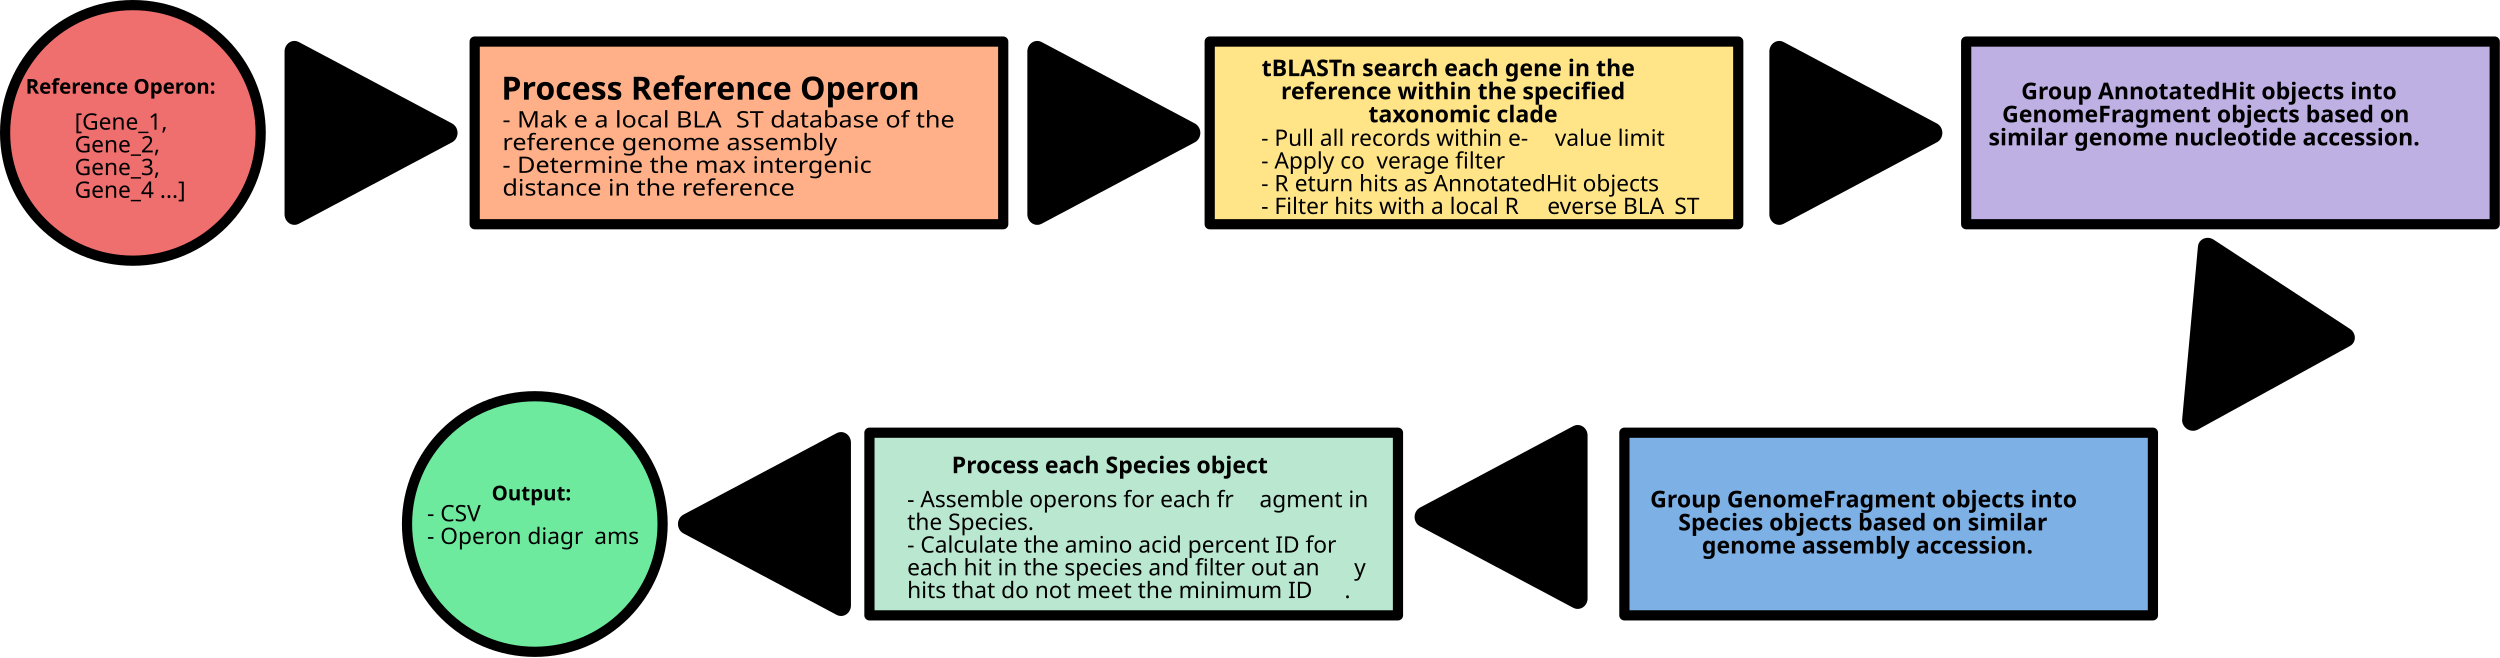
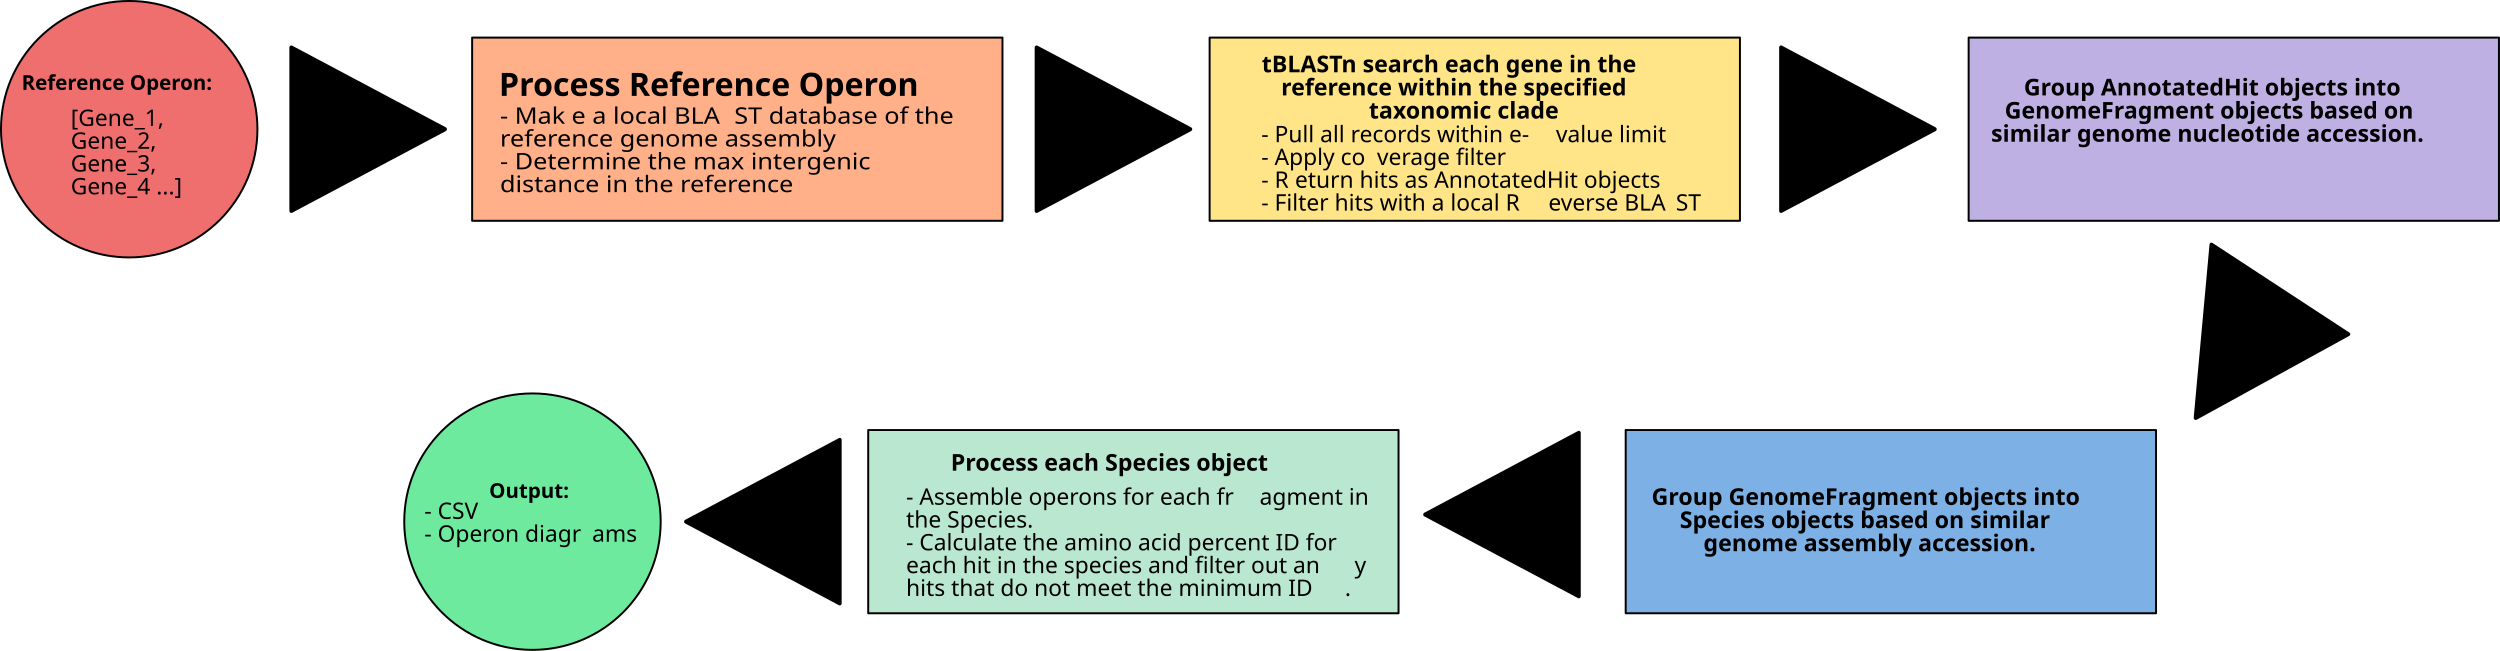
- <svg xmlns="http://www.w3.org/2000/svg" width="100%" height="100%" viewBox="0 0 11567 3040" version="1.1" xml:space="preserve" style="fill-rule:evenodd;clip-rule:evenodd;stroke-linecap:round;stroke-linejoin:round;stroke-miterlimit:1.5;">
-   <g transform="matrix(1.33333,0,0,1.33333,-976.849,-6860.8)">
-     <g transform="matrix(0.695612,0,0,0.695612,532.471,2006.49)">
-       <circle cx="950.713" cy="5175.7" r="637.5" style="fill:rgb(226,0,0);fill-opacity:0.57;stroke:black;stroke-width:50.91px;" />
+ <svg xmlns="http://www.w3.org/2000/svg" width="100%" height="100%" viewBox="0 0 59809 15572" version="1.1" xml:space="preserve" style="fill-rule:evenodd;clip-rule:evenodd;stroke-linecap:round;stroke-linejoin:round;stroke-miterlimit:1.5;">
+   <g transform="matrix(1.33333,0,0,1.33333,-60976.8,-66860.8)">
+     <g transform="matrix(3.60886,0,0,3.60886,44620,33785.6)">
+       <circle cx="950.713" cy="5175.7" r="637.5" style="fill:rgb(226,0,0);fill-opacity:0.57;stroke:black;stroke-width:9.81px;" />
    </g>
-     <g transform="matrix(0.695612,0,0,0.695612,1927.15,3363.76)">
-       <circle cx="950.713" cy="5175.7" r="637.5" style="fill:rgb(0,218,84);fill-opacity:0.57;stroke:black;stroke-width:50.91px;" />
+     <g transform="matrix(3.60886,0,0,3.60886,51855.6,40827.2)">
+       <circle cx="950.713" cy="5175.7" r="637.5" style="fill:rgb(0,218,84);fill-opacity:0.57;stroke:black;stroke-width:9.81px;" />
    </g>
-     <g transform="matrix(1.41829,0,0,1.41829,37.5349,4986.28)">
+     <g transform="matrix(7.35817,0,0,7.35817,42052.3,49244.9)">
      <text x="552.871px" y="341.557px" style="font-family:'Verdana-Bold', 'Verdana', sans-serif;font-weight:700;font-size:50px;">Reference Operon:</text>
    </g>
-     <g transform="matrix(1.41829,0,0,1.41829,1654.42,6397.52)">
+     <g transform="matrix(7.35817,0,0,7.35817,50440.7,56566.5)">
      <text x="552.871px" y="341.557px" style="font-family:'Verdana-Bold', 'Verdana', sans-serif;font-weight:700;font-size:50px;">Output:</text>
    </g>
-     <g transform="matrix(1.57678,0,0,1.57678,119.879,5056.96)">
+     <g transform="matrix(8.18041,0,0,8.18041,42479.5,49611.5)">
      <text x="552.871px" y="341.557px" style="font-family:'Verdana', sans-serif;font-size:50px;">[Gene_1,</text>
      <text x="552.871px" y="391.557px" style="font-family:'Verdana', sans-serif;font-size:50px;">Gene_2,</text>
      <text x="552.871px" y="441.557px" style="font-family:'Verdana', sans-serif;font-size:50px;">Gene_3,</text>
      <text x="552.871px" y="491.557px" style="font-family:'Verdana', sans-serif;font-size:50px;">Gene_4 ...]</text>
    </g>
-     <g transform="matrix(1.57678,0,0,1.57678,1342.71,6416.02)">
+     <g transform="matrix(8.18041,0,0,8.18041,48823.6,56662.4)">
      <text x="552.871px" y="341.557px" style="font-family:'Verdana', sans-serif;font-size:50px;">- CSV</text>
      <text x="552.871px" y="391.557px" style="font-family:'Verdana', sans-serif;font-size:50px;">- Operon diagr<tspan x="920.864px 950.893px " y="391.557px 391.557px ">am</tspan>s</text>
    </g>
-     <g transform="matrix(6.03585e-17,0.985729,-0.927116,5.67695e-17,7307.72,3340.63)">
-       <path d="M2298.94,5416.48L2585.66,5989.91L2012.23,5989.91L2298.94,5416.48Z" style="stroke:black;stroke-width:74.03px;" />
+     <g transform="matrix(3.13142e-16,5.114,-4.80991,2.94522e-16,79770.3,40707.2)">
+       <path d="M2298.94,5416.48L2585.66,5989.91L2012.23,5989.91L2298.94,5416.48Z" style="stroke:black;stroke-width:14.27px;" />
    </g>
-     <g transform="matrix(6.03585e-17,0.985729,-0.927116,5.67695e-17,9885.31,3340.63)">
-       <path d="M2298.94,5416.48L2585.66,5989.91L2012.23,5989.91L2298.94,5416.48Z" style="stroke:black;stroke-width:74.03px;" />
+     <g transform="matrix(3.13142e-16,5.114,-4.80991,2.94522e-16,93142.9,40707.2)">
+       <path d="M2298.94,5416.48L2585.66,5989.91L2012.23,5989.91L2298.94,5416.48Z" style="stroke:black;stroke-width:14.27px;" />
    </g>
-     <g transform="matrix(6.03585e-17,0.985729,-0.927116,5.67695e-17,12460.2,3340.63)">
-       <path d="M2298.94,5416.48L2585.66,5989.91L2012.23,5989.91L2298.94,5416.48Z" style="stroke:black;stroke-width:74.03px;" />
+     <g transform="matrix(3.13142e-16,5.114,-4.80991,2.94522e-16,106501,40707.2)">
+       <path d="M2298.94,5416.48L2585.66,5989.91L2012.23,5989.91L2298.94,5416.48Z" style="stroke:black;stroke-width:14.27px;" />
    </g>
-     <g transform="matrix(6.03585e-17,-0.985729,0.927116,5.67695e-17,654.017,9205.64)">
-       <path d="M2298.94,5416.48L2585.66,5989.91L2012.23,5989.91L2298.94,5416.48Z" style="stroke:black;stroke-width:74.03px;" />
+     <g transform="matrix(3.13142e-16,-5.114,4.80991,2.94522e-16,45250.6,71135.1)">
+       <path d="M2298.94,5416.48L2585.66,5989.91L2012.23,5989.91L2298.94,5416.48Z" style="stroke:black;stroke-width:14.27px;" />
    </g>
-     <g transform="matrix(6.03585e-17,-0.985729,0.927116,5.67695e-17,-1902.15,9230.17)">
-       <path d="M2298.94,5416.48L2585.66,5989.91L2012.23,5989.91L2298.94,5416.48Z" style="stroke:black;stroke-width:74.03px;" />
+     <g transform="matrix(3.13142e-16,-5.114,4.80991,2.94522e-16,31989.1,71262.3)">
+       <path d="M2298.94,5416.48L2585.66,5989.91L2012.23,5989.91L2298.94,5416.48Z" style="stroke:black;stroke-width:14.27px;" />
    </g>
-     <g transform="matrix(-0.824675,-0.539975,0.507867,-0.775638,7485.71,12048.1)">
-       <path d="M2298.94,5416.48L2585.66,5989.91L2012.23,5989.91L2298.94,5416.48Z" style="stroke:black;stroke-width:74.03px;" />
+     <g transform="matrix(-4.27845,-2.80141,2.63484,-4.02404,80693.7,85881.9)">
+       <path d="M2298.94,5416.48L2585.66,5989.91L2012.23,5989.91L2298.94,5416.48Z" style="stroke:black;stroke-width:14.27px;" />
    </g>
-     <g transform="matrix(1,0,0,1,2426.2,-126.585)">
-       <rect x="2504.21" y="5416.48" width="1834.12" height="633.735" style="fill:rgb(255,229,136);stroke:black;stroke-width:35.42px;" />
+     <g transform="matrix(5.18804,0,0,5.18804,54444.7,22719.1)">
+       <rect x="2504.21" y="5416.48" width="1834.12" height="633.735" style="fill:rgb(255,229,136);stroke:black;stroke-width:6.83px;" />
    </g>
-     <g transform="matrix(1,0,0,1,1245.44,1230.69)">
-       <rect x="2504.21" y="5416.48" width="1834.12" height="633.735" style="fill:rgb(186,231,207);stroke:black;stroke-width:35.42px;" />
+     <g transform="matrix(5.18804,0,0,5.18804,48318.9,29760.7)">
+       <rect x="2504.21" y="5416.48" width="1834.12" height="633.735" style="fill:rgb(186,231,207);stroke:black;stroke-width:6.83px;" />
    </g>
-     <g transform="matrix(1,0,0,1,5051.24,-126.585)">
-       <rect x="2504.21" y="5416.48" width="1834.12" height="633.735" style="fill:rgb(191,176,228);stroke:black;stroke-width:35.42px;" />
+     <g transform="matrix(5.18804,0,0,5.18804,68063.5,22719.1)">
+       <rect x="2504.21" y="5416.48" width="1834.12" height="633.735" style="fill:rgb(191,176,228);stroke:black;stroke-width:6.83px;" />
    </g>
-     <g transform="matrix(1,0,0,1,3865.18,1230.69)">
-       <rect x="2504.21" y="5416.48" width="1834.12" height="633.735" style="fill:rgb(125,176,228);stroke:black;stroke-width:35.42px;" />
+     <g transform="matrix(5.18804,0,0,5.18804,61910.2,29760.7)">
+       <rect x="2504.21" y="5416.48" width="1834.12" height="633.735" style="fill:rgb(125,176,228);stroke:black;stroke-width:6.83px;" />
    </g>
-     <g transform="matrix(1,0,0,1,-124.387,-126.585)">
-       <rect x="2504.21" y="5416.48" width="1834.12" height="633.735" style="fill:rgb(255,176,136);stroke:black;stroke-width:35.42px;" />
+     <g transform="matrix(5.18804,0,0,5.18804,41212.2,22719.1)">
+       <rect x="2504.21" y="5416.48" width="1834.12" height="633.735" style="fill:rgb(255,176,136);stroke:black;stroke-width:6.83px;" />
    </g>
-     <g transform="matrix(1.60117,0,0,1.60117,4125.79,4862.98)">
+     <g transform="matrix(8.30694,0,0,8.30694,63262.3,48605.2)">
      <text x="615.102px" y="341.557px" style="font-family:'Verdana-Bold', 'Verdana', sans-serif;font-weight:700;font-size:50px;">tBLASTn search each gene in the</text>
      <text x="656.96px" y="391.557px" style="font-family:'Verdana-Bold', 'Verdana', sans-serif;font-weight:700;font-size:50px;">reference within the speciﬁed</text>
      <text x="846.523px" y="441.557px" style="font-family:'Verdana-Bold', 'Verdana', sans-serif;font-weight:700;font-size:50px;">taxonomic clade</text>
    </g>
-     <g transform="matrix(1.60117,0,0,1.60117,6751.75,4943.04)">
+     <g transform="matrix(8.30694,0,0,8.30694,76885.9,49020.5)">
      <text x="621.194px" y="341.557px" style="font-family:'Verdana-Bold', 'Verdana', sans-serif;font-weight:700;font-size:50px;">Group AnnotatedHit objects into</text>
      <text x="579.788px" y="391.557px" style="font-family:'Verdana-Bold', 'Verdana', sans-serif;font-weight:700;font-size:50px;">GenomeFragment objects based on</text>
      <text x="550.381px" y="441.557px" style="font-family:'Verdana-Bold', 'Verdana', sans-serif;font-weight:700;font-size:50px;">similar genome nucleotide accession.</text>
    </g>
-     <g transform="matrix(1.60117,0,0,1.60117,5565.69,6359.23)">
+     <g transform="matrix(8.30694,0,0,8.30694,70732.5,56367.8)">
      <text x="557.79px" y="341.557px" style="font-family:'Verdana-Bold', 'Verdana', sans-serif;font-weight:700;font-size:50px;">Group GenomeFragment objects into</text>
      <text x="618.691px" y="391.557px" style="font-family:'Verdana-Bold', 'Verdana', sans-serif;font-weight:700;font-size:50px;">Species objects based on similar</text>
      <text x="669.912px" y="441.557px" style="font-family:'Verdana-Bold', 'Verdana', sans-serif;font-weight:700;font-size:50px;">genome assembly accession.</text>
    </g>
-     <g transform="matrix(1.60117,0,0,1.60117,2943.94,6240.82)">
+     <g transform="matrix(8.30694,0,0,8.30694,57130.8,55753.5)">
      <text x="681.472px" y="341.557px" style="font-family:'Verdana-Bold', 'Verdana', sans-serif;font-weight:700;font-size:50px;">Process each Species object</text>
    </g>
-     <g transform="matrix(2.22506,0,0,2.22506,902.464,4731.56)">
+     <g transform="matrix(11.5437,0,0,11.5437,46539.5,47923.4)">
      <text x="705.581px" y="341.557px" style="font-family:'Verdana-Bold', 'Verdana', sans-serif;font-weight:700;font-size:50px;">Process Reference Operon</text>
    </g>
-     <g transform="matrix(1.57678,0,0,1.57678,4237.3,5113.12)">
+     <g transform="matrix(8.18041,0,0,8.18041,63840.8,49902.9)">
      <text x="552.871px" y="341.557px" style="font-family:'Verdana', sans-serif;font-size:50px;">- Pull all records within e-<tspan x="1199.09px 1227.7px 1257.73px " y="341.557px 341.557px 341.557px ">val</tspan>ue limit</text>
      <text x="552.871px" y="391.557px" style="font-family:'Verdana', sans-serif;font-size:50px;">- Apply co<tspan x="806.558px 835.708px 865.493px 885.952px 915.981px " y="391.557px 391.557px 391.557px 391.557px 391.557px ">verag</tspan>e ﬁlter</text>
      <text x="552.871px" y="441.557px" style="font-family:'Verdana', sans-serif;font-size:50px;">- R<tspan x="626.699px 656.484px " y="441.557px 441.557px ">et</tspan>urn hits as AnnotatedHit objects</text>
      <text x="552.871px" y="491.557px" style="font-family:'Verdana', sans-serif;font-size:50px;">- Filter hits with a local R<tspan x="1182.58px 1212.37px 1241.52px 1271.3px " y="491.557px 491.557px 491.557px 491.557px ">ever</tspan>se BLA<tspan x="1462.1px 1496.28px " y="491.557px 491.557px ">ST</tspan>
      </text>
    </g>
-     <g transform="matrix(1.57678,0,0,1.57678,3008.8,6367.02)">
+     <g transform="matrix(8.18041,0,0,8.18041,57467.3,56408.2)">
      <text x="552.871px" y="341.557px" style="font-family:'Verdana', sans-serif;font-size:50px;">- Assemble operons for each fr<tspan x="1328.29px 1358.32px " y="341.557px 341.557px ">ag</tspan>ment in</text>
      <text x="552.871px" y="391.557px" style="font-family:'Verdana', sans-serif;font-size:50px;">the Species.</text>
      <text x="552.871px" y="441.557px" style="font-family:'Verdana', sans-serif;font-size:50px;">- Calculate the amino acid percent ID for</text>
      <text x="552.871px" y="491.557px" style="font-family:'Verdana', sans-serif;font-size:50px;">each hit in the species and ﬁlter out an<tspan x="1536.64px " y="491.557px ">y</tspan>
      </text>
      <text x="552.871px" y="541.557px" style="font-family:'Verdana', sans-serif;font-size:50px;">hits that do not meet the minimum ID<tspan x="1515.3px " y="541.557px ">.</tspan>
      </text>
    </g>
-     <g transform="matrix(1.74605,0,0,1.57678,1510.88,5049.26)">
+     <g transform="matrix(9.05858,0,0,8.18041,49696,49571.6)">
      <text x="552.871px" y="341.557px" style="font-family:'Verdana', sans-serif;font-size:50px;">- Mak<tspan x="694.424px 724.209px " y="341.557px 341.557px ">e </tspan>a local BLA<tspan x="1016.88px 1051.06px " y="341.557px 341.557px ">ST</tspan> database of the</text>
      <text x="552.871px" y="391.557px" style="font-family:'Verdana', sans-serif;font-size:50px;">reference genome assembly</text>
      <text x="552.871px" y="441.557px" style="font-family:'Verdana', sans-serif;font-size:50px;">- Determine the max intergenic</text>
      <text x="552.871px" y="491.557px" style="font-family:'Verdana', sans-serif;font-size:50px;">distance in the reference</text>
    </g>
  </g>
</svg>
